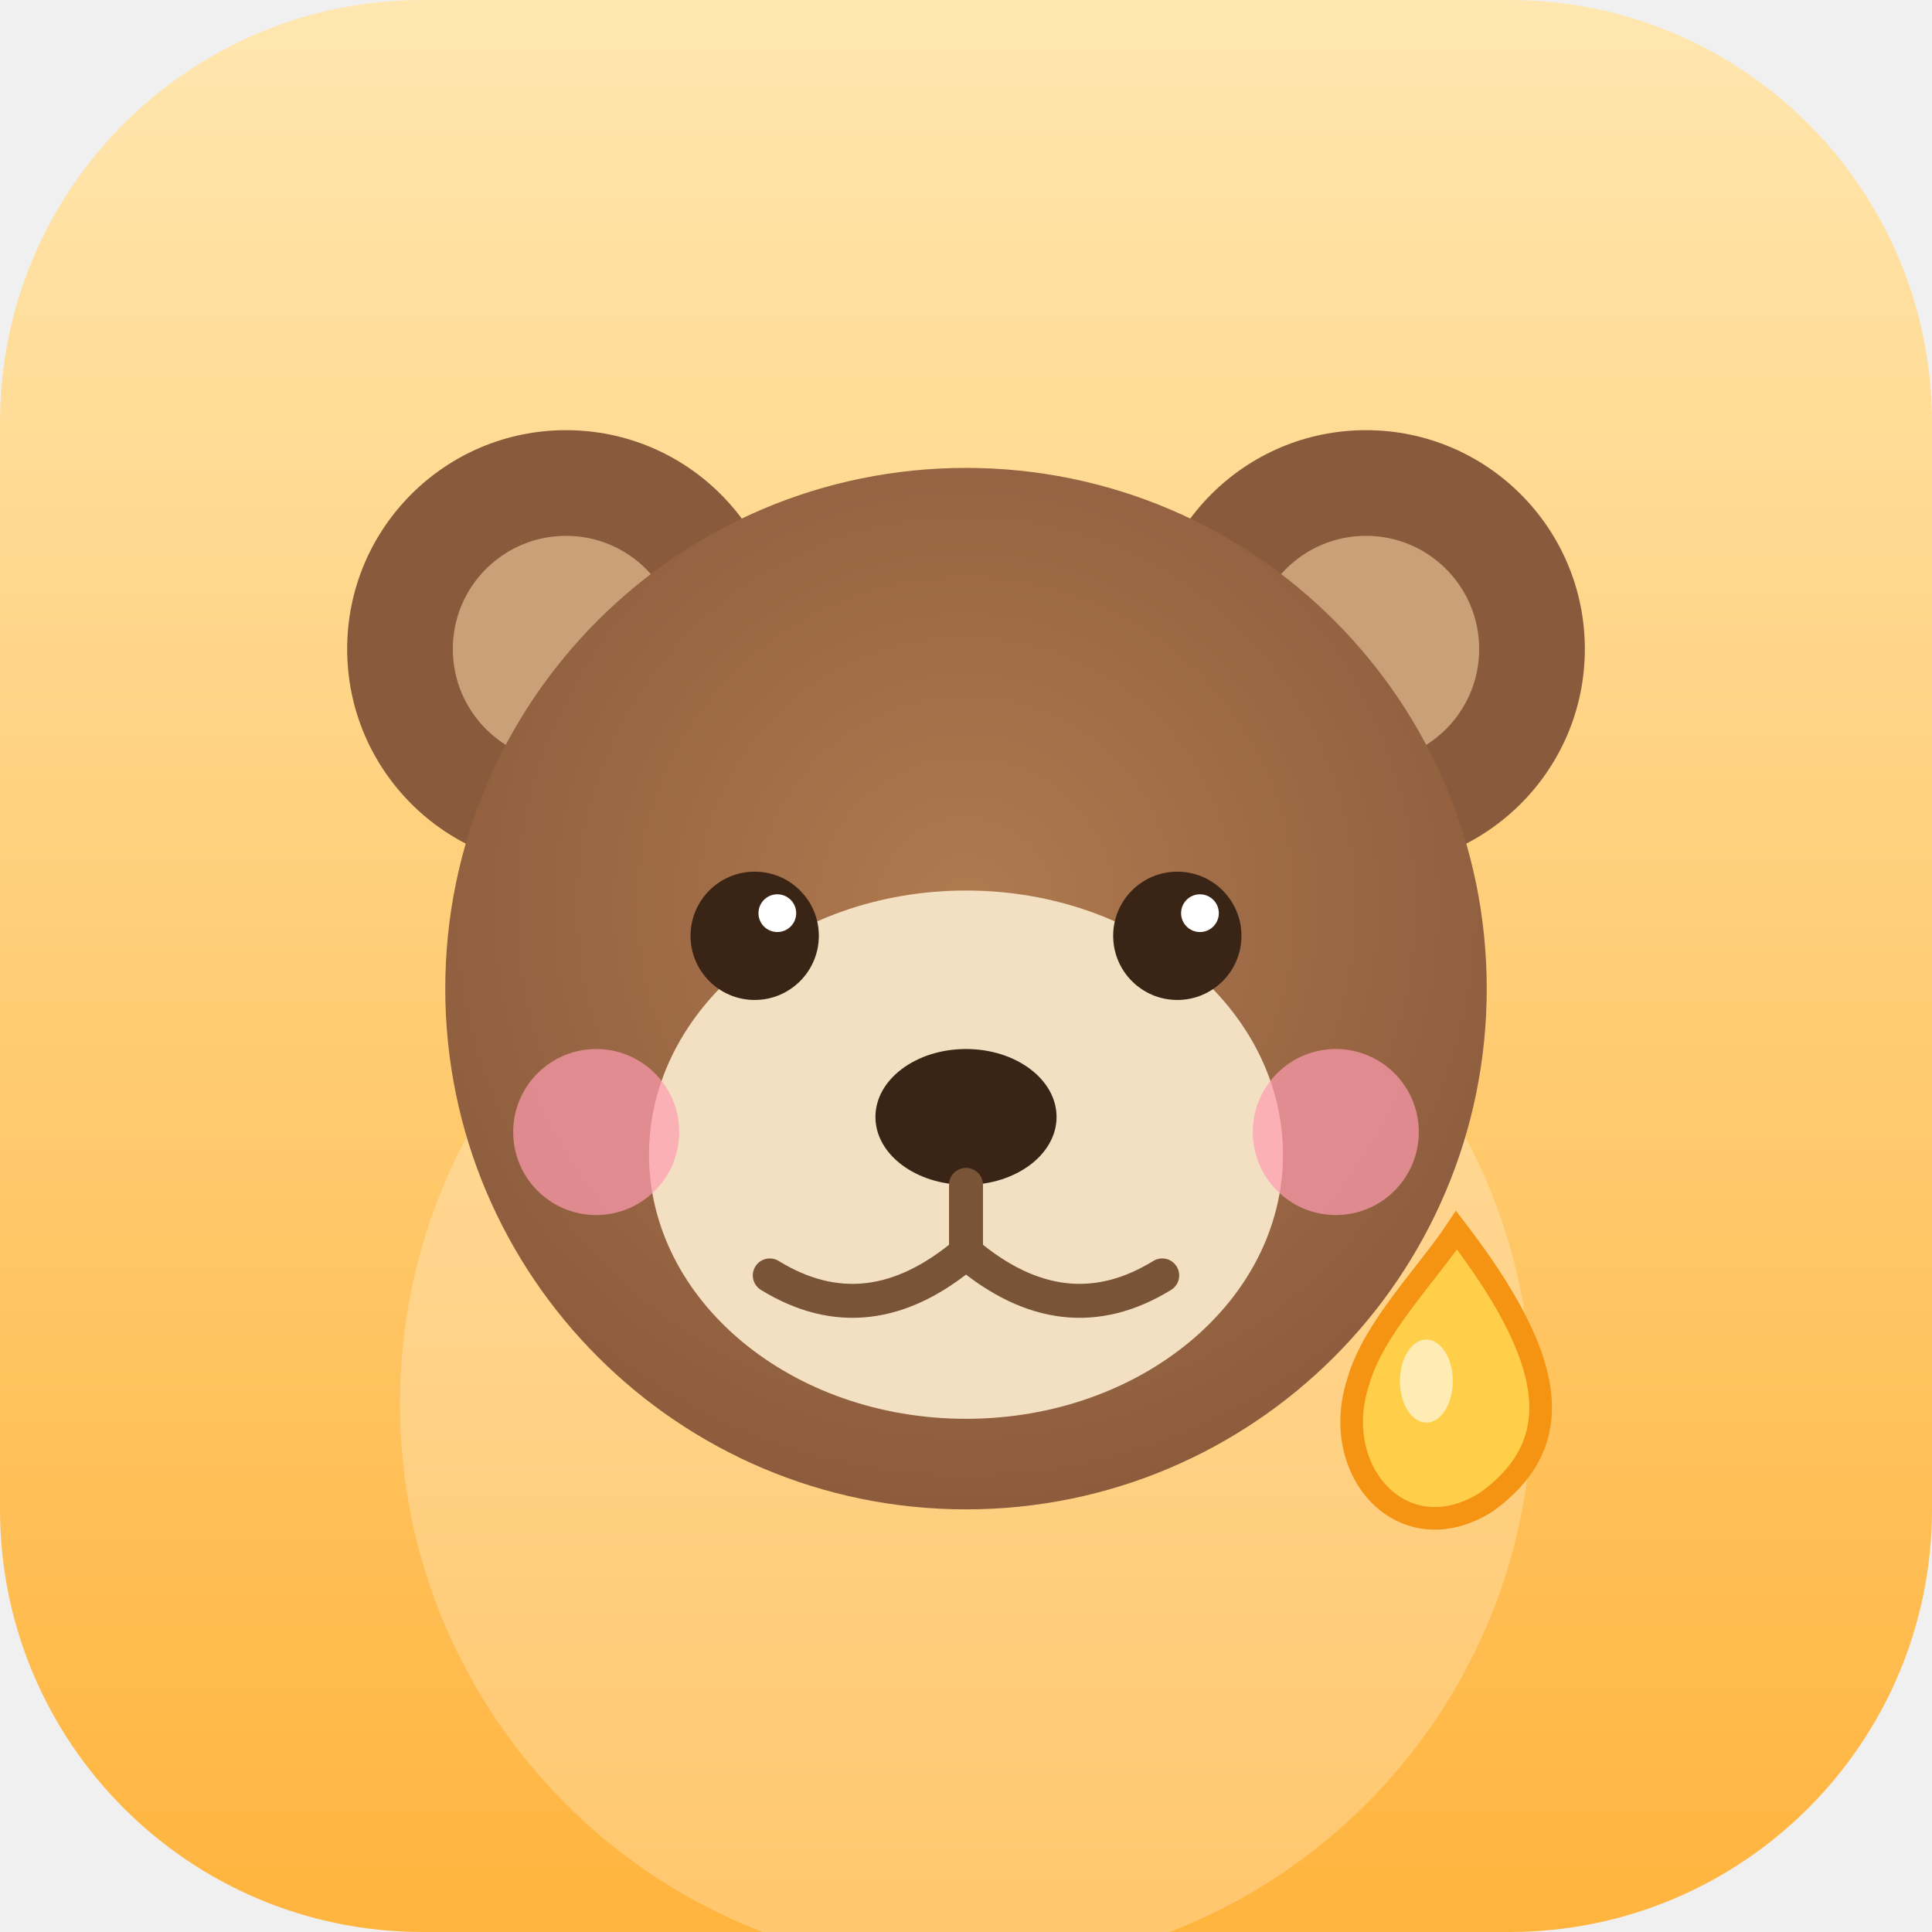
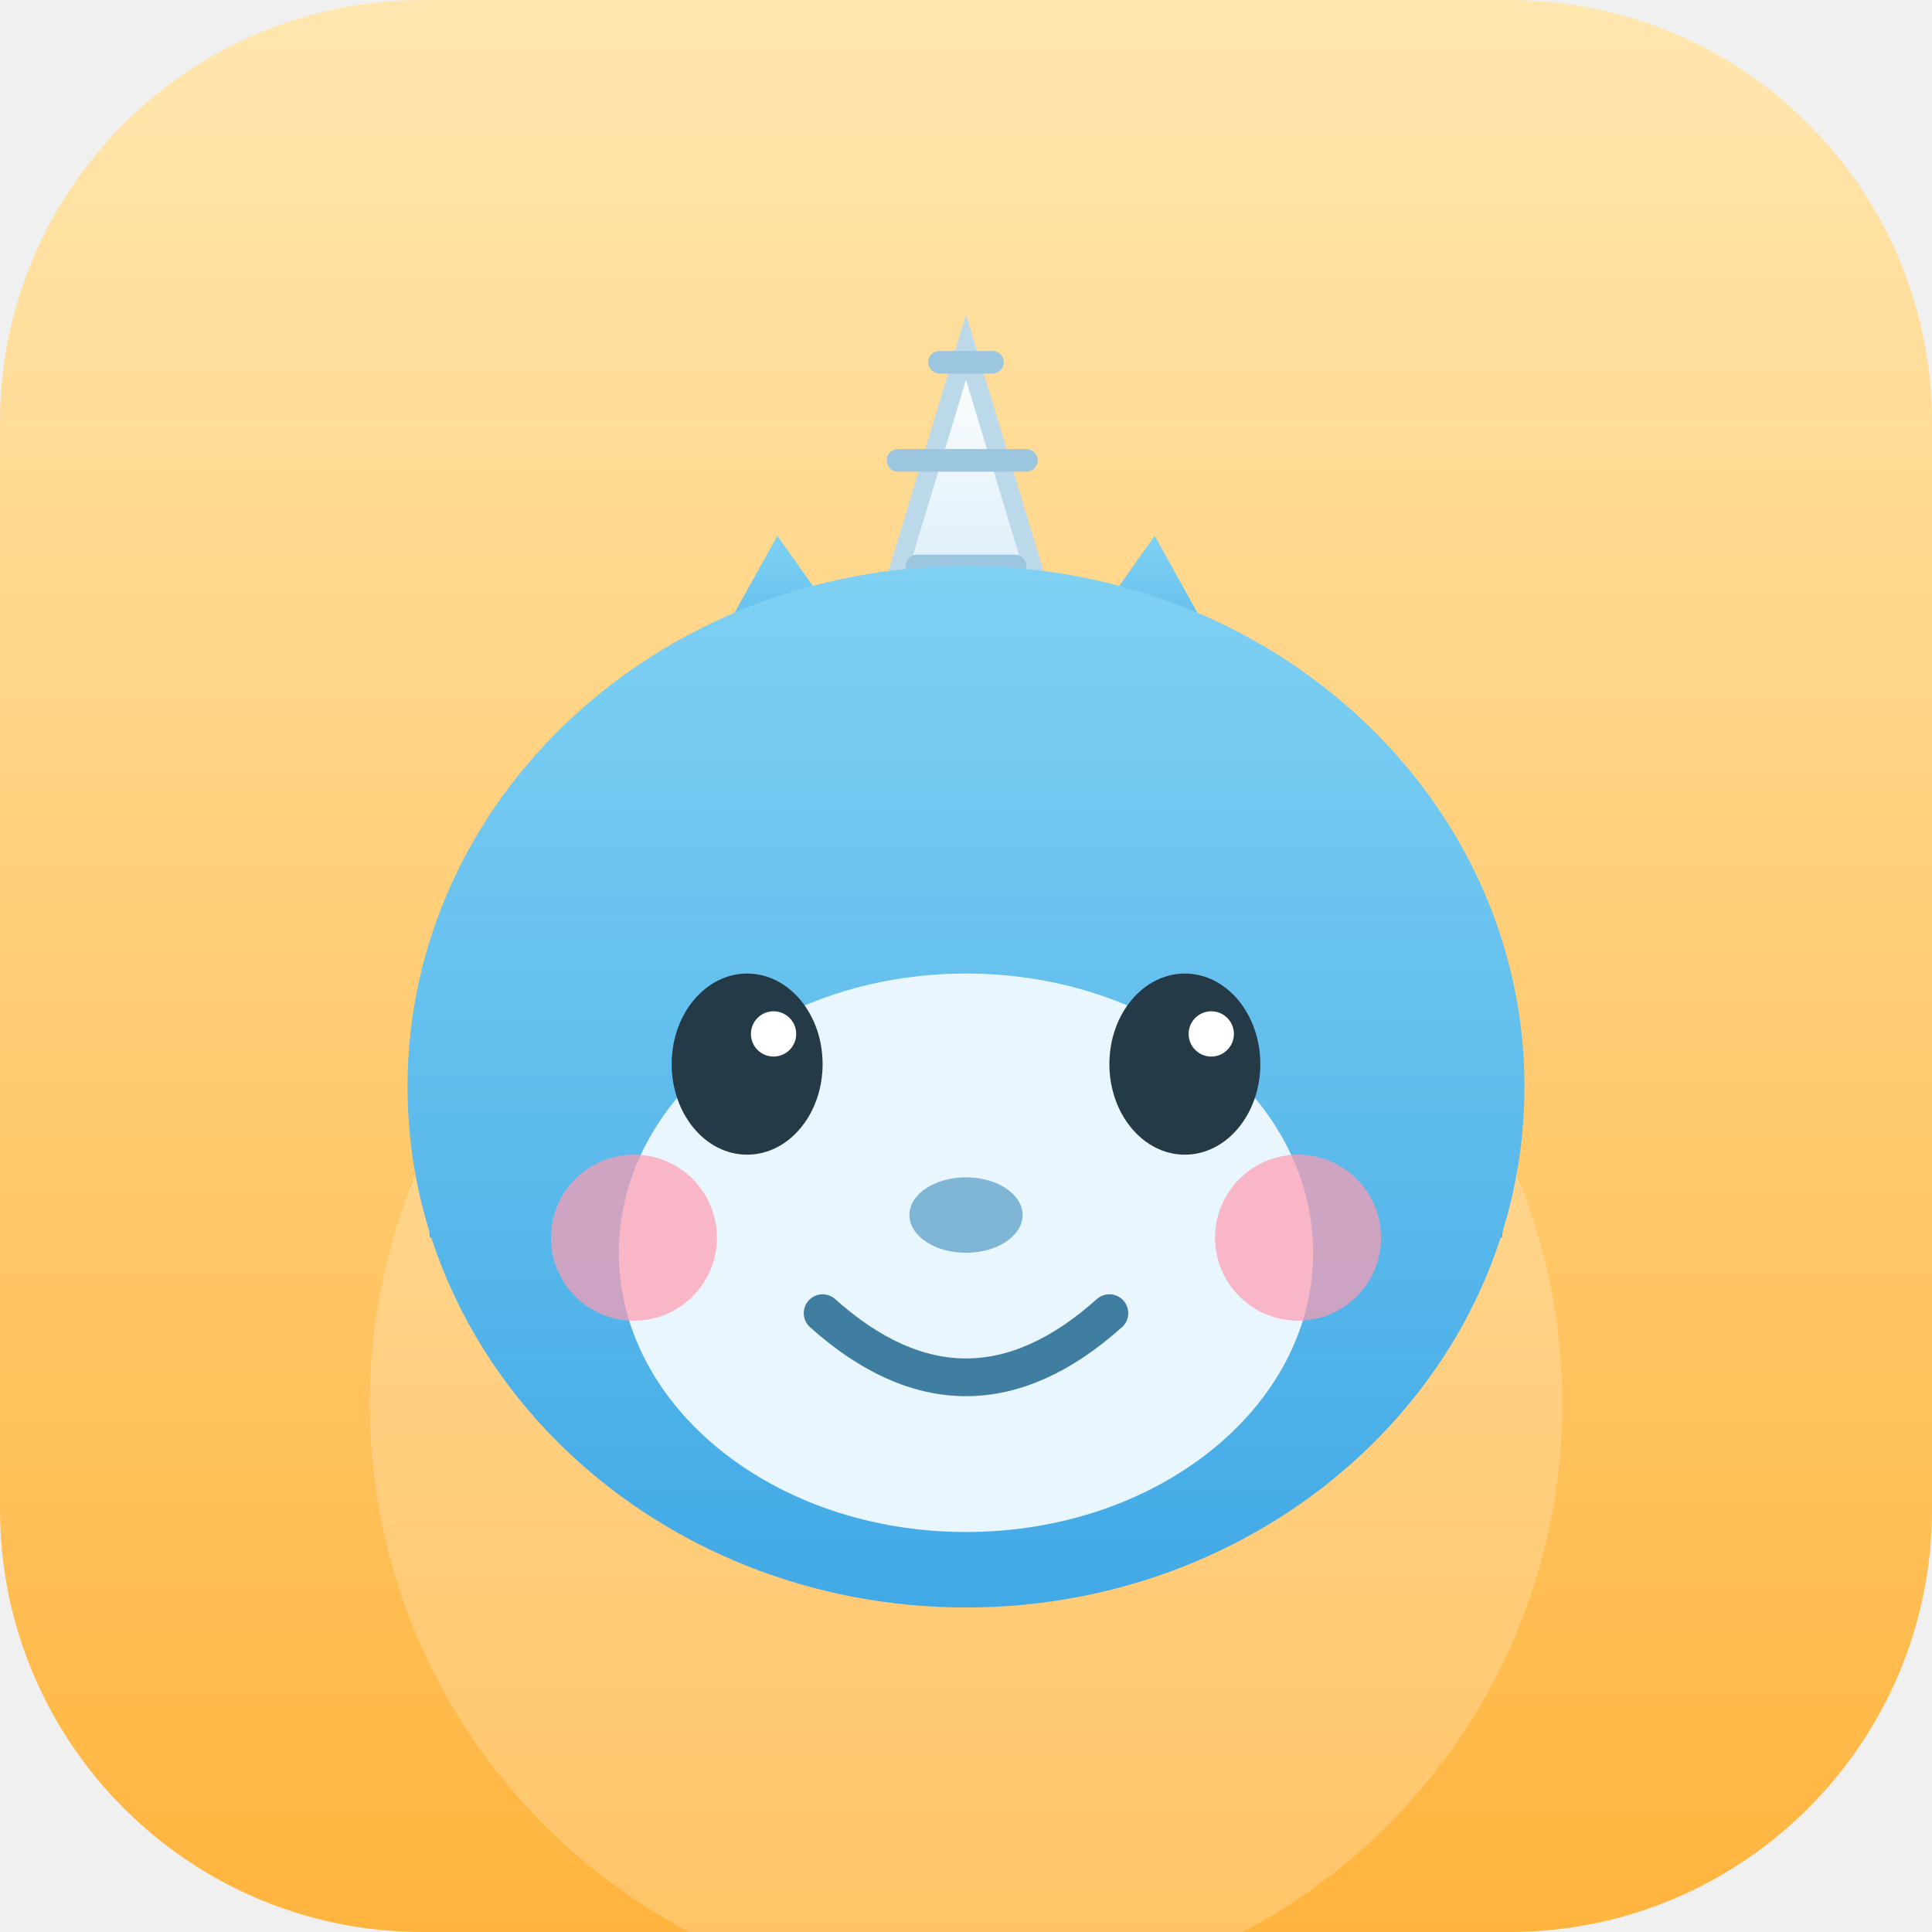
<svg xmlns="http://www.w3.org/2000/svg" width="512" height="512" viewBox="0 0 512 512">
  <defs>
    <linearGradient id="bg" x1="0" y1="0" x2="0" y2="1">
      <stop offset="0" stop-color="#ffe7b0" />
      <stop offset="1" stop-color="#ffb43d" />
    </linearGradient>
-     <radialGradient id="face" cx="0.5" cy="0.42" r="0.62">
-       <stop offset="0" stop-color="#b07a4f" />
-       <stop offset="1" stop-color="#8a5a3c" />
-     </radialGradient>
+     <linearGradient id="body" x1="0" y1="0" x2="0" y2="1">
+       <stop offset="0" stop-color="#7fd1f3" />
+       <stop offset="1" stop-color="#41a9e6" />
+     </linearGradient>
+     <linearGradient id="horn" x1="0" y1="0" x2="0" y2="1">
+       <stop offset="0" stop-color="#ffffff" />
+       <stop offset="1" stop-color="#cfe8f6" />
+     </linearGradient>
  </defs>
  <rect width="512" height="512" rx="112" fill="url(#bg)" />
-   <circle cx="256" cy="372" r="150" fill="#ffffff" opacity="0.25" />
-   <circle cx="150" cy="172" r="58" fill="#8a5a3c" />
-   <circle cx="362" cy="172" r="58" fill="#8a5a3c" />
-   <circle cx="150" cy="172" r="30" fill="#caa078" />
-   <circle cx="362" cy="172" r="30" fill="#caa078" />
-   <circle cx="256" cy="262" r="138" fill="url(#face)" />
-   <ellipse cx="256" cy="306" rx="84" ry="70" fill="#f3e0c2" />
-   <circle cx="200" cy="248" r="17" fill="#3a2415" />
-   <circle cx="312" cy="248" r="17" fill="#3a2415" />
-   <circle cx="206" cy="242" r="5" fill="#fff" />
-   <circle cx="318" cy="242" r="5" fill="#fff" />
-   <ellipse cx="256" cy="296" rx="24" ry="18" fill="#3a2415" />
-   <path d="M256 314 v18 M256 332 q-26 22 -52 6 M256 332 q26 22 52 6" stroke="#7a5436" stroke-width="9" stroke-linecap="round" fill="none" />
-   <circle cx="158" cy="300" r="22" fill="#ff9bb0" opacity="0.7" />
-   <circle cx="354" cy="300" r="22" fill="#ff9bb0" opacity="0.7" />
-   <g transform="translate(386 360)">
-     <path d="M0 -34 C26 0 30 22 8 38 C-14 52 -34 30 -26 6 C-22 -8 -8 -22 0 -34 Z" fill="#ffcf4a" stroke="#f59312" stroke-width="6" />
-     <ellipse cx="-8" cy="6" rx="7" ry="11" fill="#fff4cf" opacity="0.8" />
-   </g>
+   <circle cx="256" cy="372" r="158" fill="#ffffff" opacity="0.22" />
+   <path d="M150 250 q-44 14 -36 78 q34 -20 52 -14 q-26 26 -10 64 q34 -28 56 -22 Z" fill="#2f8fd0" />
+   <path d="M362 250 q44 14 36 78 q-34 -20 -52 -14 q26 26 10 64 q-34 -28 -56 -22 Z" fill="#2f8fd0" />
+   <path d="M176 196 l30 -54 l34 48 Z" fill="url(#body)" />
+   <path d="M336 196 l-30 -54 l-34 48 Z" fill="url(#body)" />
+   <path d="M256 92 l26 86 h-52 Z" fill="url(#horn)" stroke="#bcd9ea" stroke-width="5" />
+   <path d="M243 150 l26 0 M238 122 l34 0 M249 96 l14 0" stroke="#9cc6df" stroke-width="6" stroke-linecap="round" />
+   <ellipse cx="256" cy="288" rx="148" ry="138" fill="url(#body)" />
+   <ellipse cx="256" cy="332" rx="92" ry="74" fill="#eaf6fd" />
+   <ellipse cx="198" cy="282" rx="20" ry="24" fill="#243a47" />
+   <ellipse cx="314" cy="282" rx="20" ry="24" fill="#243a47" />
+   <circle cx="205" cy="274" r="6" fill="#fff" />
+   <circle cx="321" cy="274" r="6" fill="#fff" />
+   <ellipse cx="256" cy="322" rx="15" ry="10" fill="#7fb6d6" />
+   <path d="M218 348 q38 34 76 0" stroke="#3f7ea0" stroke-width="10" stroke-linecap="round" fill="none" />
+   <circle cx="168" cy="328" r="22" fill="#ff9bb0" opacity="0.7" />
+   <circle cx="344" cy="328" r="22" fill="#ff9bb0" opacity="0.7" />
</svg>
